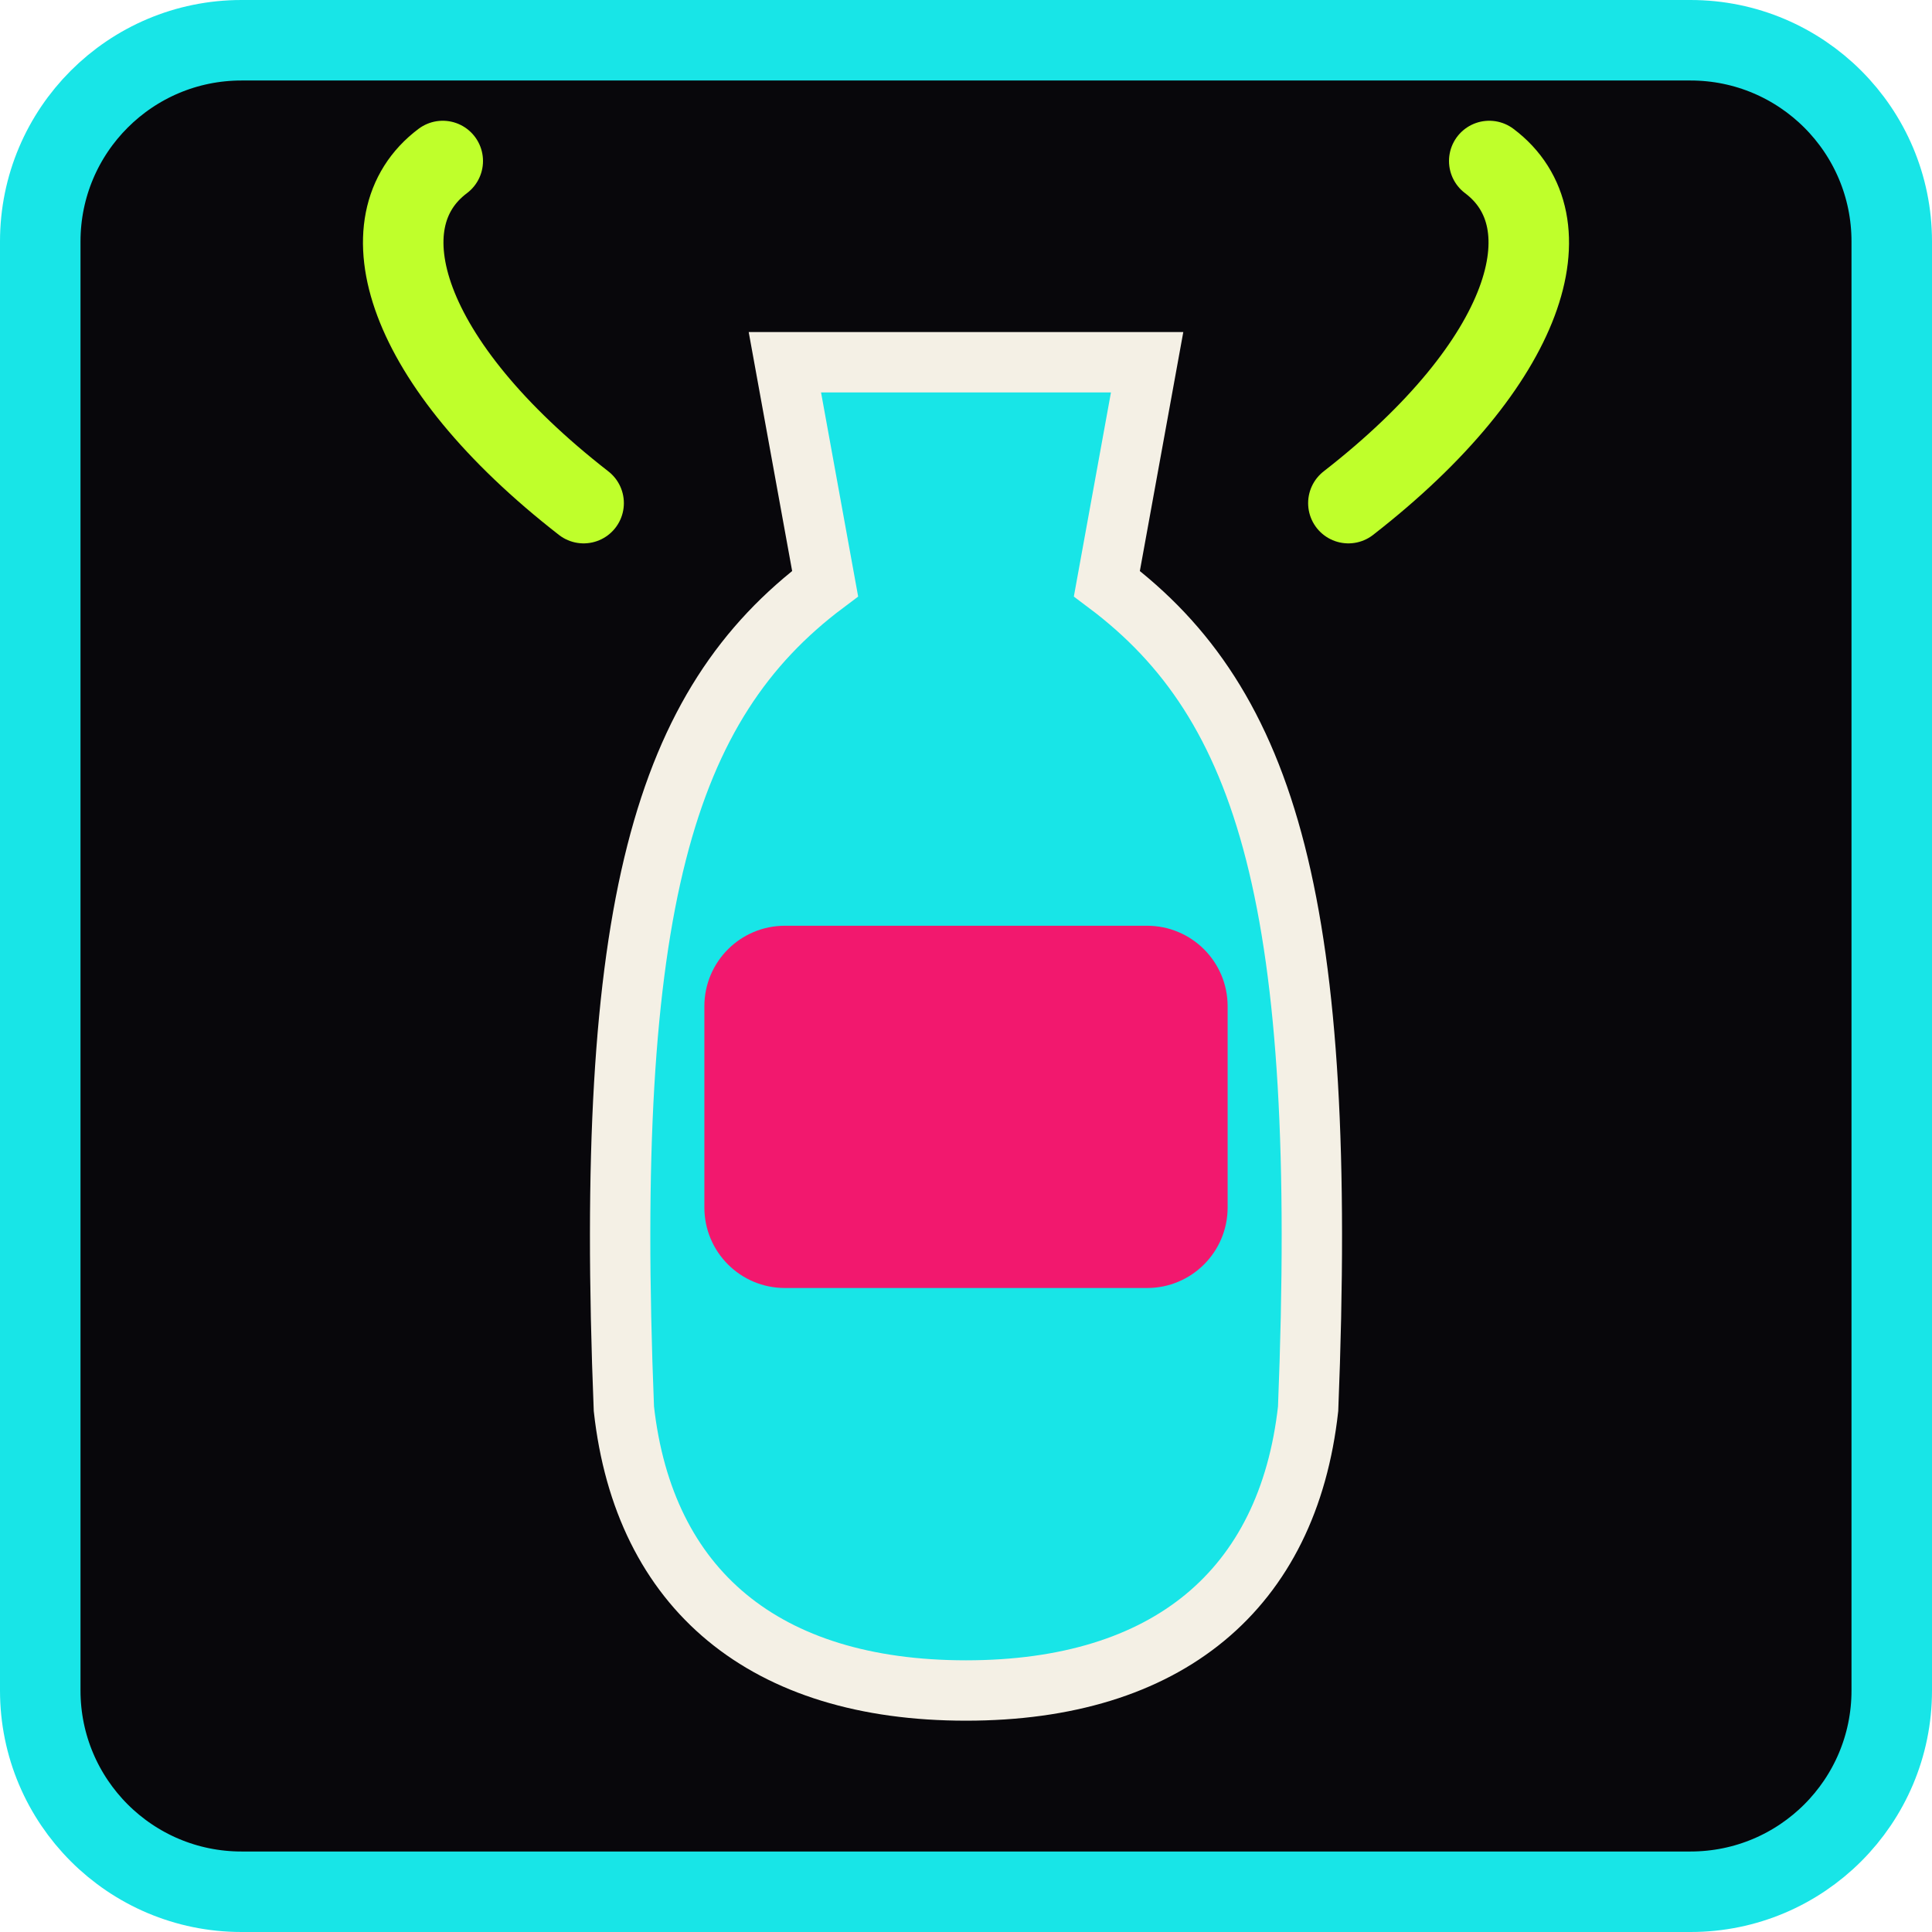
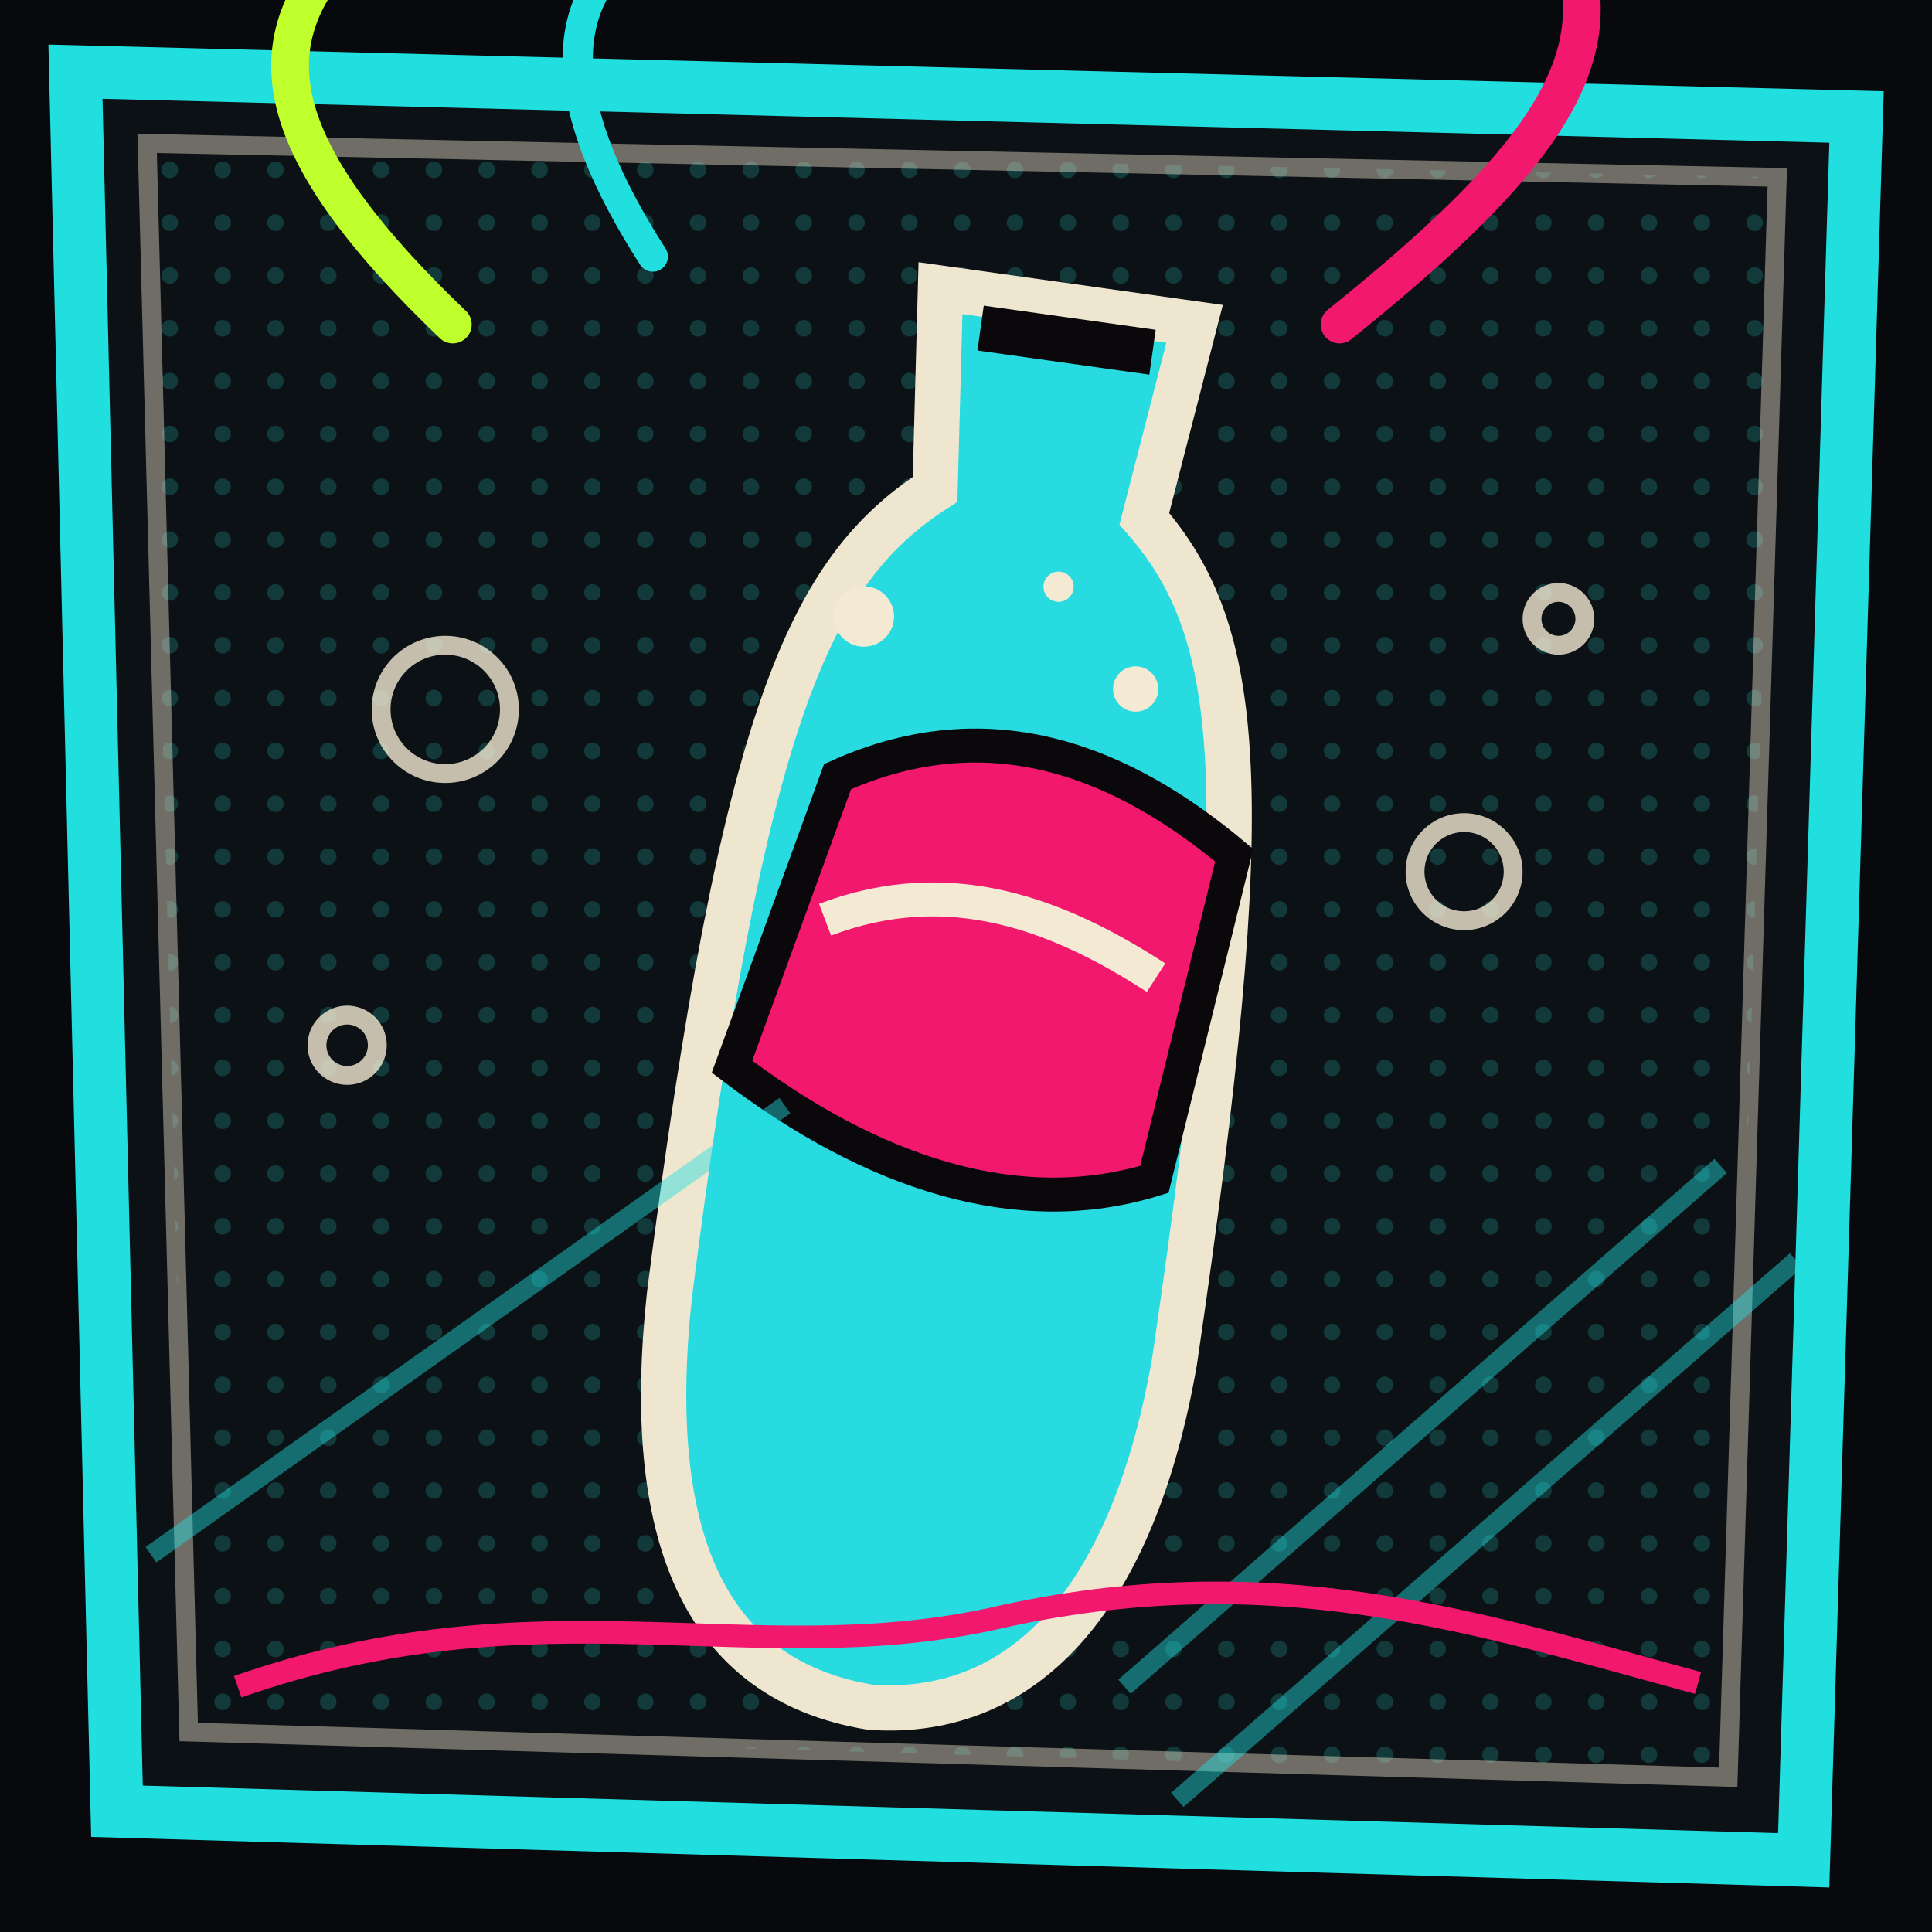
- <svg xmlns="http://www.w3.org/2000/svg" width="96" height="96" viewBox="0 0 96 96">
-   <rect x="2" y="2" width="92" height="92" rx="10" fill="#08070b" stroke="#18e5e7" stroke-width="4" />
-   <path d="M39 18 H57 L55 29 C63 35 66 45 65 70 C64 79 58 84 48 84 C38 84 32 79 31 70 C30 45 33 35 41 29 Z" fill="#18e5e7" stroke="#f4f0e5" stroke-width="3" />
-   <rect x="35" y="46" width="26" height="18" rx="4" fill="#f2186e" />
-   <path d="M29 25 C20 18 18 11 22 8 M67 25 C76 18 78 11 74 8" fill="none" stroke="#bfff2b" stroke-width="4" stroke-linecap="round" />
+ <svg xmlns="http://www.w3.org/2000/svg" width="512" height="512" viewBox="0 0 512 512">
+   <defs>
+     <pattern id="dots" width="14" height="14" patternUnits="userSpaceOnUse">
+       <circle cx="3" cy="3" r="2.2" fill="#33f2ef" opacity=".18" />
+     </pattern>
+   </defs>
+   <rect width="512" height="512" fill="#08090c" />
+   <path d="M20 19 L492 31 L478 493 L31 480 Z" fill="#0b1114" stroke="#21dedf" stroke-width="14" />
+   <path d="M39 38 L471 47 L458 471 L50 459 Z" fill="url(#dots)" stroke="#e9dfca" stroke-opacity=".45" stroke-width="5" />
+   <g fill="none" stroke-linecap="round">
+     <path d="M120 86 C74 42 68 15 87 -9" stroke="#bfff2b" stroke-width="10" />
+     <path d="M355 86 C406 45 428 17 416 -14" stroke="#f2186e" stroke-width="10" />
+     <path d="M173 68 C148 29 148 4 165 -12" stroke="#21dedf" stroke-width="8" />
+   </g>
+   <g transform="translate(156 61) rotate(8 100 190)">
+     <path d="M69 18 H137 L131 71 C161 97 171 137 170 291 C168 353 145 390 103 393 C58 392 37 356 35 292 C33 137 45 97 75 71 Z" fill="#27dbe0" stroke="#efe6d0" stroke-width="12" />
+     <path d="M60 150 C98 126 135 136 167 156 L158 244 C124 260 84 253 43 230 Z" fill="#f2186e" stroke="#0a080b" stroke-width="9" />
+     <path d="M62 188 C93 171 123 178 151 191" fill="none" stroke="#f4ead3" stroke-width="9" />
+     <path d="M81 27 H127" stroke="#0a080b" stroke-width="12" />
+     <g fill="#f4ead3">
+       <circle cx="61" cy="107" r="8" />
+       <circle cx="135" cy="116" r="6" />
+       <circle cx="111" cy="92" r="4" />
+     </g>
+   </g>
+   <g fill="none" stroke="#f4ead3" stroke-width="5" opacity=".8">
+     <circle cx="118" cy="188" r="17" />
+     <circle cx="388" cy="231" r="13" />
+     <circle cx="413" cy="164" r="7" />
+     <circle cx="92" cy="277" r="8" />
+   </g>
+   <g stroke="#21dedf" stroke-width="5" opacity=".45">
+     <path d="M40 412 L208 293" />
+     <path d="M312 477 L476 334" />
+     <path d="M298 447 L456 309" />
+   </g>
+   <path d="M63 447 C143 419 199 443 263 429 C337 412 391 430 450 446" fill="none" stroke="#f2186e" stroke-width="6" />
</svg>
